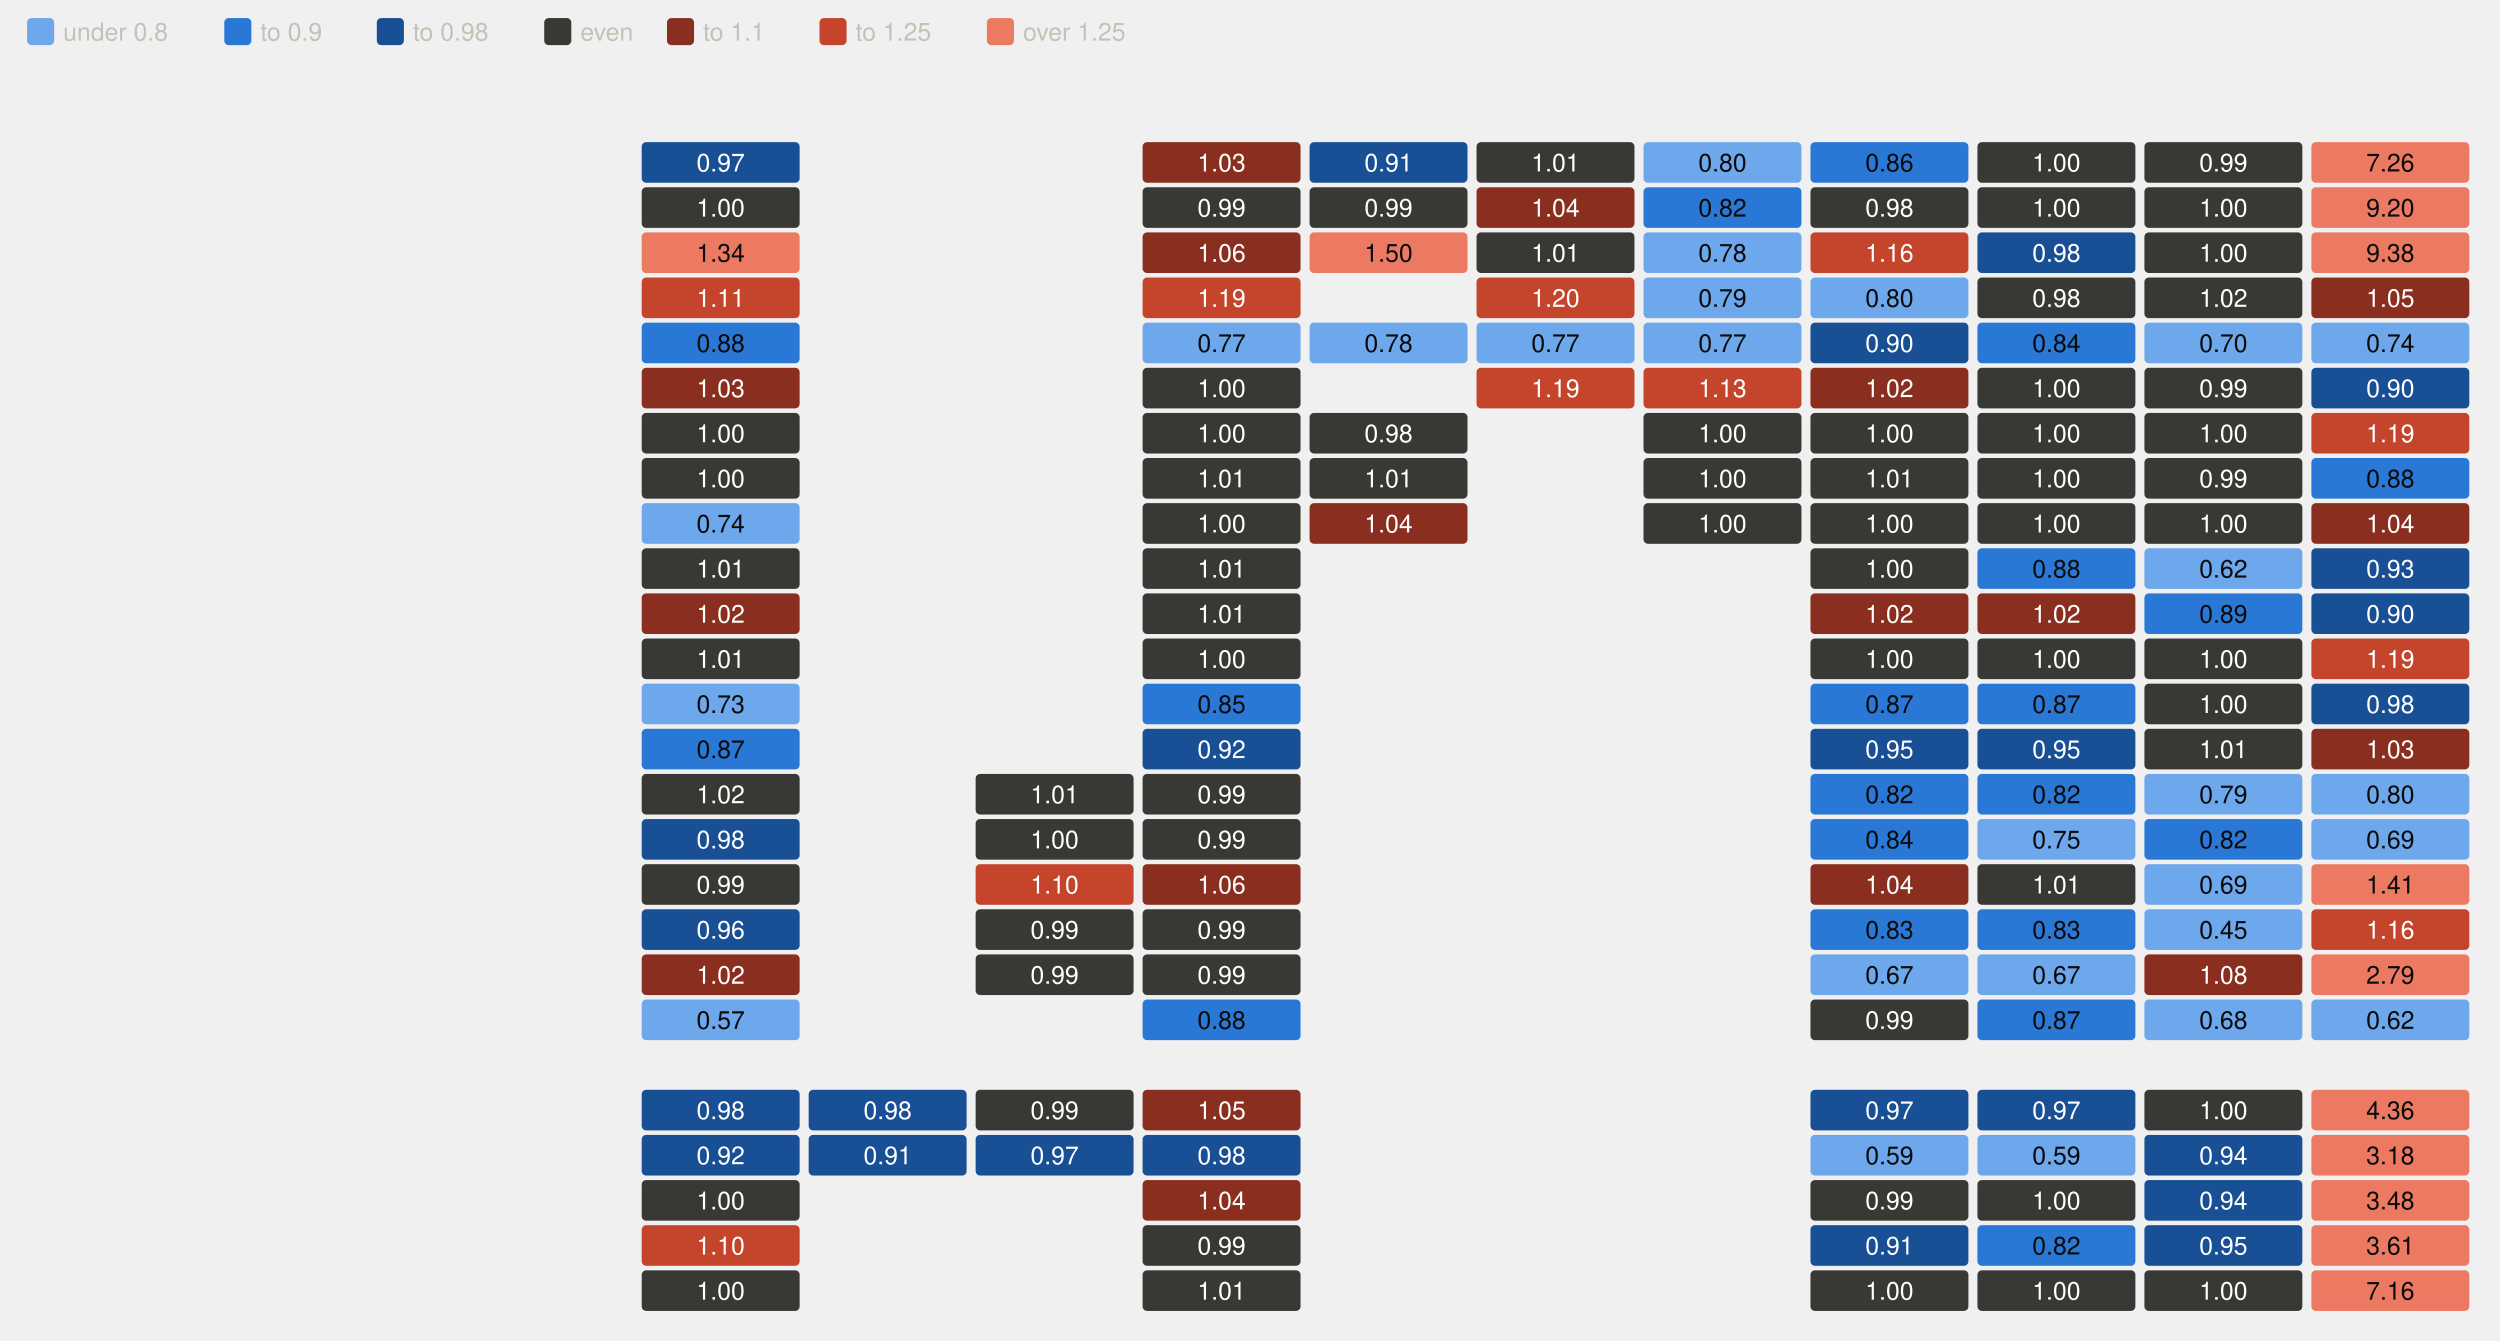
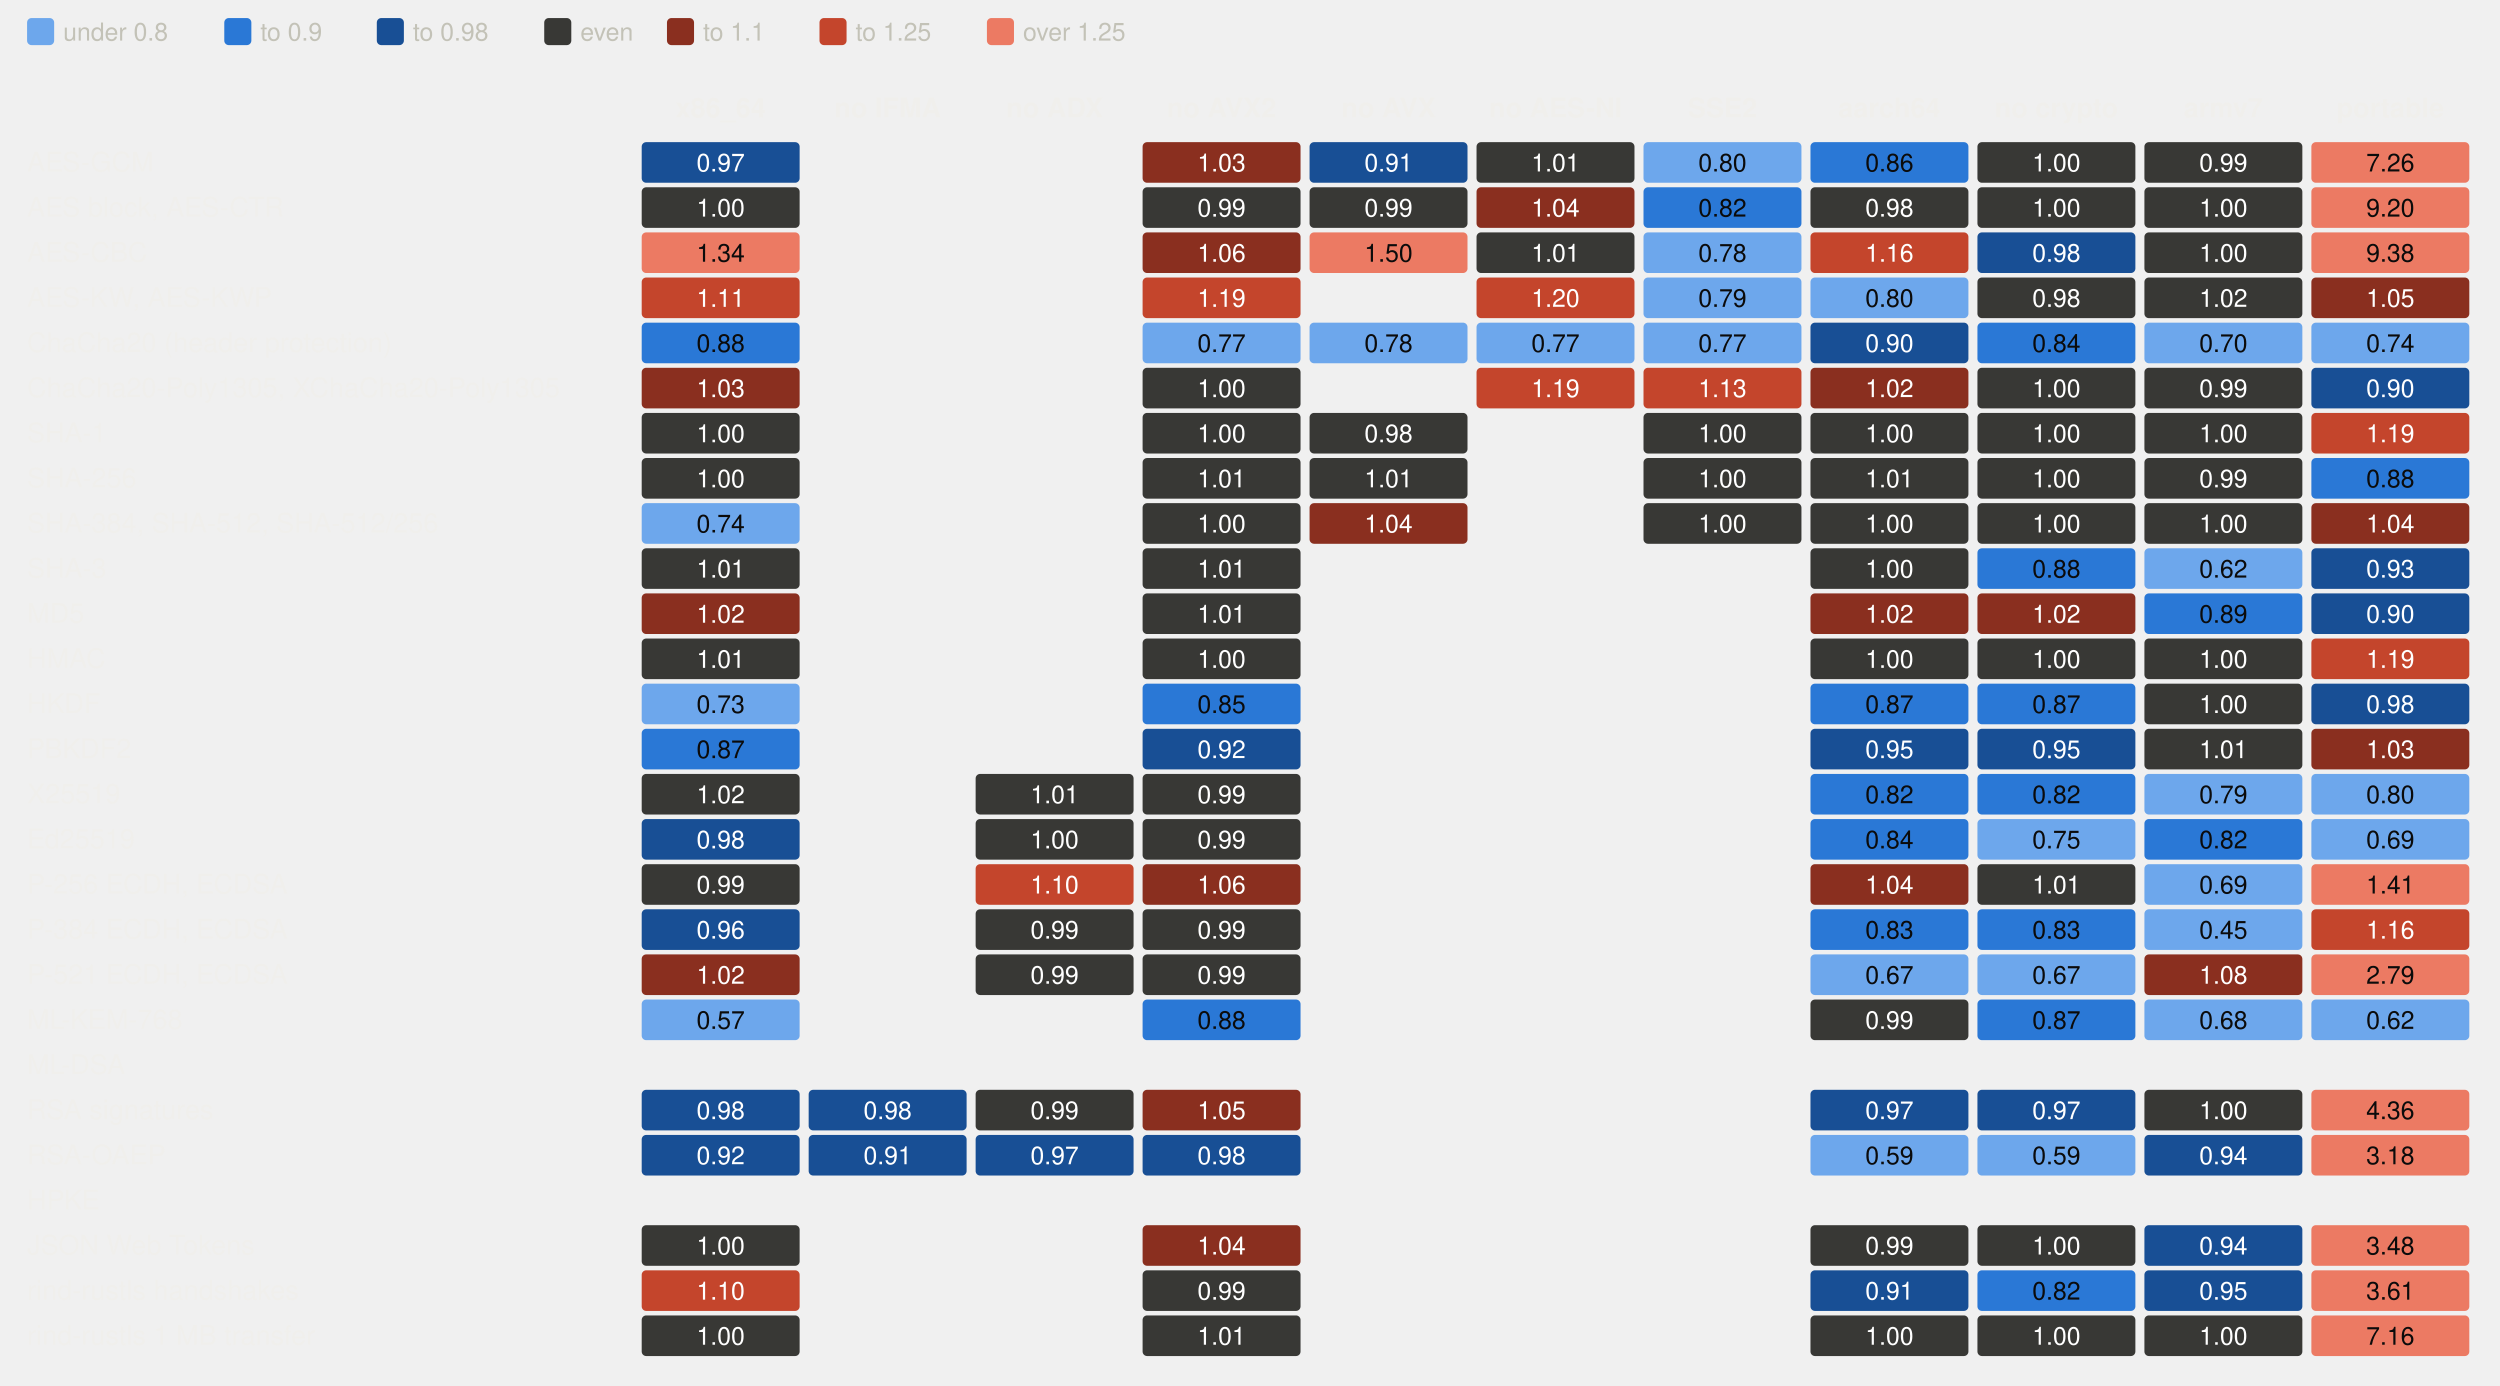
- <svg xmlns="http://www.w3.org/2000/svg" width="1108" height="594" viewBox="0 0 1108 594" font-family="-apple-system, BlinkMacSystemFont, 'Segoe UI', Helvetica, Arial, sans-serif" role="img">
+ <svg xmlns="http://www.w3.org/2000/svg" width="1108" height="614" viewBox="0 0 1108 614" font-family="-apple-system, BlinkMacSystemFont, 'Segoe UI', Helvetica, Arial, sans-serif" role="img">
  <rect x="12.0" y="8.0" width="12.0" height="12.0" rx="2" fill="#6da7ec" />
  <text x="28.0" y="18.0" font-size="11" text-anchor="start" font-weight="normal" fill="#c3c2b7">under 0.8</text>
  <rect x="99.4" y="8.0" width="12.0" height="12.0" rx="2" fill="#2a78d6" />
  <text x="115.4" y="18.0" font-size="11" text-anchor="start" font-weight="normal" fill="#c3c2b7">to 0.9</text>
  <rect x="167.0" y="8.0" width="12.0" height="12.0" rx="2" fill="#184f95" />
  <text x="183.0" y="18.0" font-size="11" text-anchor="start" font-weight="normal" fill="#c3c2b7">to 0.98</text>
  <rect x="241.2" y="8.0" width="12.0" height="12.0" rx="2" fill="#383835" />
  <text x="257.2" y="18.0" font-size="11" text-anchor="start" font-weight="normal" fill="#c3c2b7">even</text>
  <rect x="295.6" y="8.0" width="12.0" height="12.0" rx="2" fill="#8a2f1f" />
  <text x="311.6" y="18.0" font-size="11" text-anchor="start" font-weight="normal" fill="#c3c2b7">to 1.1</text>
  <rect x="363.2" y="8.0" width="12.0" height="12.0" rx="2" fill="#c4452c" />
  <text x="379.2" y="18.0" font-size="11" text-anchor="start" font-weight="normal" fill="#c3c2b7">to 1.25</text>
  <rect x="437.4" y="8.0" width="12.0" height="12.0" rx="2" fill="#ec7a63" />
  <text x="453.4" y="18.0" font-size="11" text-anchor="start" font-weight="normal" fill="#c3c2b7">over 1.25</text>
  <text x="319.4" y="52.0" font-size="12" text-anchor="middle" font-weight="bold" fill="#f0efec">x86_64</text>
  <text x="393.4" y="52.0" font-size="12" text-anchor="middle" font-weight="bold" fill="#f0efec">no IFMA</text>
  <text x="467.4" y="52.0" font-size="12" text-anchor="middle" font-weight="bold" fill="#f0efec">no ADX</text>
  <text x="541.4" y="52.0" font-size="12" text-anchor="middle" font-weight="bold" fill="#f0efec">no AVX2</text>
  <text x="615.4" y="52.0" font-size="12" text-anchor="middle" font-weight="bold" fill="#f0efec">no AVX</text>
  <text x="689.4" y="52.0" font-size="12" text-anchor="middle" font-weight="bold" fill="#f0efec">no AES-NI</text>
  <text x="763.4" y="52.0" font-size="12" text-anchor="middle" font-weight="bold" fill="#f0efec">SSE2</text>
  <text x="837.4" y="52.0" font-size="12" text-anchor="middle" font-weight="bold" fill="#f0efec">aarch64</text>
  <text x="911.4" y="52.0" font-size="12" text-anchor="middle" font-weight="bold" fill="#f0efec">no crypto</text>
  <text x="985.4" y="52.0" font-size="12" text-anchor="middle" font-weight="bold" fill="#f0efec">armv7</text>
  <text x="1059.4" y="52.0" font-size="12" text-anchor="middle" font-weight="bold" fill="#f0efec">portable</text>
  <text x="12.0" y="76.0" font-size="12" text-anchor="start" font-weight="normal" fill="#f0efec">AES-GCM</text>
  <rect x="284.4" y="63.0" width="70.0" height="18.0" rx="2" fill="#184f95" />
  <text x="319.4" y="76.0" font-size="11" text-anchor="middle" font-weight="normal" fill="#ffffff">0.97</text>
  <rect x="506.4" y="63.0" width="70.0" height="18.0" rx="2" fill="#8a2f1f" />
  <text x="541.4" y="76.0" font-size="11" text-anchor="middle" font-weight="normal" fill="#ffffff">1.03</text>
  <rect x="580.4" y="63.0" width="70.0" height="18.0" rx="2" fill="#184f95" />
  <text x="615.4" y="76.0" font-size="11" text-anchor="middle" font-weight="normal" fill="#ffffff">0.91</text>
  <rect x="654.4" y="63.0" width="70.0" height="18.0" rx="2" fill="#383835" />
  <text x="689.4" y="76.0" font-size="11" text-anchor="middle" font-weight="normal" fill="#ffffff">1.01</text>
  <rect x="728.4" y="63.0" width="70.0" height="18.0" rx="2" fill="#6da7ec" />
  <text x="763.4" y="76.0" font-size="11" text-anchor="middle" font-weight="normal" fill="#0b0b0b">0.80</text>
  <rect x="802.4" y="63.0" width="70.0" height="18.0" rx="2" fill="#2a78d6" />
  <text x="837.4" y="76.0" font-size="11" text-anchor="middle" font-weight="normal" fill="#0b0b0b">0.86</text>
  <rect x="876.4" y="63.0" width="70.0" height="18.0" rx="2" fill="#383835" />
  <text x="911.4" y="76.0" font-size="11" text-anchor="middle" font-weight="normal" fill="#ffffff">1.00</text>
  <rect x="950.4" y="63.0" width="70.0" height="18.0" rx="2" fill="#383835" />
  <text x="985.4" y="76.0" font-size="11" text-anchor="middle" font-weight="normal" fill="#ffffff">0.99</text>
  <rect x="1024.4" y="63.0" width="70.0" height="18.0" rx="2" fill="#ec7a63" />
  <text x="1059.4" y="76.0" font-size="11" text-anchor="middle" font-weight="normal" fill="#0b0b0b">7.26</text>
  <text x="12.0" y="96.0" font-size="12" text-anchor="start" font-weight="normal" fill="#f0efec">AES block, AES-CTR</text>
  <rect x="284.4" y="83.0" width="70.0" height="18.0" rx="2" fill="#383835" />
  <text x="319.4" y="96.0" font-size="11" text-anchor="middle" font-weight="normal" fill="#ffffff">1.00</text>
  <rect x="506.4" y="83.0" width="70.0" height="18.0" rx="2" fill="#383835" />
  <text x="541.4" y="96.0" font-size="11" text-anchor="middle" font-weight="normal" fill="#ffffff">0.99</text>
  <rect x="580.4" y="83.0" width="70.0" height="18.0" rx="2" fill="#383835" />
  <text x="615.4" y="96.0" font-size="11" text-anchor="middle" font-weight="normal" fill="#ffffff">0.99</text>
  <rect x="654.4" y="83.0" width="70.0" height="18.0" rx="2" fill="#8a2f1f" />
  <text x="689.4" y="96.0" font-size="11" text-anchor="middle" font-weight="normal" fill="#ffffff">1.04</text>
  <rect x="728.4" y="83.0" width="70.0" height="18.0" rx="2" fill="#2a78d6" />
  <text x="763.4" y="96.0" font-size="11" text-anchor="middle" font-weight="normal" fill="#0b0b0b">0.82</text>
  <rect x="802.4" y="83.0" width="70.0" height="18.0" rx="2" fill="#383835" />
  <text x="837.4" y="96.0" font-size="11" text-anchor="middle" font-weight="normal" fill="#ffffff">0.98</text>
  <rect x="876.4" y="83.0" width="70.0" height="18.0" rx="2" fill="#383835" />
  <text x="911.4" y="96.0" font-size="11" text-anchor="middle" font-weight="normal" fill="#ffffff">1.00</text>
  <rect x="950.4" y="83.0" width="70.0" height="18.0" rx="2" fill="#383835" />
  <text x="985.4" y="96.0" font-size="11" text-anchor="middle" font-weight="normal" fill="#ffffff">1.00</text>
  <rect x="1024.4" y="83.0" width="70.0" height="18.0" rx="2" fill="#ec7a63" />
  <text x="1059.4" y="96.0" font-size="11" text-anchor="middle" font-weight="normal" fill="#0b0b0b">9.20</text>
  <text x="12.0" y="116.0" font-size="12" text-anchor="start" font-weight="normal" fill="#f0efec">AES-CBC</text>
  <rect x="284.4" y="103.0" width="70.0" height="18.0" rx="2" fill="#ec7a63" />
  <text x="319.4" y="116.0" font-size="11" text-anchor="middle" font-weight="normal" fill="#0b0b0b">1.34</text>
  <rect x="506.4" y="103.0" width="70.0" height="18.0" rx="2" fill="#8a2f1f" />
  <text x="541.4" y="116.0" font-size="11" text-anchor="middle" font-weight="normal" fill="#ffffff">1.06</text>
  <rect x="580.4" y="103.0" width="70.0" height="18.0" rx="2" fill="#ec7a63" />
  <text x="615.4" y="116.0" font-size="11" text-anchor="middle" font-weight="normal" fill="#0b0b0b">1.50</text>
  <rect x="654.4" y="103.0" width="70.0" height="18.0" rx="2" fill="#383835" />
  <text x="689.4" y="116.0" font-size="11" text-anchor="middle" font-weight="normal" fill="#ffffff">1.01</text>
  <rect x="728.4" y="103.0" width="70.0" height="18.0" rx="2" fill="#6da7ec" />
  <text x="763.4" y="116.0" font-size="11" text-anchor="middle" font-weight="normal" fill="#0b0b0b">0.78</text>
  <rect x="802.4" y="103.0" width="70.0" height="18.0" rx="2" fill="#c4452c" />
  <text x="837.4" y="116.0" font-size="11" text-anchor="middle" font-weight="normal" fill="#ffffff">1.16</text>
  <rect x="876.4" y="103.0" width="70.0" height="18.0" rx="2" fill="#184f95" />
  <text x="911.4" y="116.0" font-size="11" text-anchor="middle" font-weight="normal" fill="#ffffff">0.98</text>
  <rect x="950.4" y="103.0" width="70.0" height="18.0" rx="2" fill="#383835" />
  <text x="985.4" y="116.0" font-size="11" text-anchor="middle" font-weight="normal" fill="#ffffff">1.00</text>
  <rect x="1024.4" y="103.0" width="70.0" height="18.0" rx="2" fill="#ec7a63" />
  <text x="1059.4" y="116.0" font-size="11" text-anchor="middle" font-weight="normal" fill="#0b0b0b">9.38</text>
  <text x="12.0" y="136.0" font-size="12" text-anchor="start" font-weight="normal" fill="#f0efec">AES-KW, AES-KWP</text>
  <rect x="284.4" y="123.0" width="70.0" height="18.0" rx="2" fill="#c4452c" />
  <text x="319.4" y="136.0" font-size="11" text-anchor="middle" font-weight="normal" fill="#ffffff">1.11</text>
  <rect x="506.4" y="123.0" width="70.0" height="18.0" rx="2" fill="#c4452c" />
  <text x="541.4" y="136.0" font-size="11" text-anchor="middle" font-weight="normal" fill="#ffffff">1.19</text>
  <rect x="654.4" y="123.0" width="70.0" height="18.0" rx="2" fill="#c4452c" />
  <text x="689.4" y="136.0" font-size="11" text-anchor="middle" font-weight="normal" fill="#ffffff">1.20</text>
  <rect x="728.4" y="123.0" width="70.0" height="18.0" rx="2" fill="#6da7ec" />
  <text x="763.4" y="136.0" font-size="11" text-anchor="middle" font-weight="normal" fill="#0b0b0b">0.79</text>
  <rect x="802.4" y="123.0" width="70.0" height="18.0" rx="2" fill="#6da7ec" />
  <text x="837.4" y="136.0" font-size="11" text-anchor="middle" font-weight="normal" fill="#0b0b0b">0.80</text>
  <rect x="876.4" y="123.0" width="70.0" height="18.0" rx="2" fill="#383835" />
  <text x="911.4" y="136.0" font-size="11" text-anchor="middle" font-weight="normal" fill="#ffffff">0.98</text>
  <rect x="950.4" y="123.0" width="70.0" height="18.0" rx="2" fill="#383835" />
  <text x="985.4" y="136.0" font-size="11" text-anchor="middle" font-weight="normal" fill="#ffffff">1.02</text>
  <rect x="1024.4" y="123.0" width="70.0" height="18.0" rx="2" fill="#8a2f1f" />
  <text x="1059.4" y="136.0" font-size="11" text-anchor="middle" font-weight="normal" fill="#ffffff">1.05</text>
  <text x="12.0" y="156.0" font-size="12" text-anchor="start" font-weight="normal" fill="#f0efec">ChaCha20 (header protection)</text>
  <rect x="284.4" y="143.0" width="70.0" height="18.0" rx="2" fill="#2a78d6" />
  <text x="319.4" y="156.0" font-size="11" text-anchor="middle" font-weight="normal" fill="#0b0b0b">0.88</text>
  <rect x="506.4" y="143.0" width="70.0" height="18.0" rx="2" fill="#6da7ec" />
  <text x="541.4" y="156.0" font-size="11" text-anchor="middle" font-weight="normal" fill="#0b0b0b">0.77</text>
  <rect x="580.4" y="143.0" width="70.0" height="18.0" rx="2" fill="#6da7ec" />
  <text x="615.4" y="156.0" font-size="11" text-anchor="middle" font-weight="normal" fill="#0b0b0b">0.78</text>
  <rect x="654.4" y="143.0" width="70.0" height="18.0" rx="2" fill="#6da7ec" />
  <text x="689.4" y="156.0" font-size="11" text-anchor="middle" font-weight="normal" fill="#0b0b0b">0.77</text>
  <rect x="728.4" y="143.0" width="70.0" height="18.0" rx="2" fill="#6da7ec" />
  <text x="763.4" y="156.0" font-size="11" text-anchor="middle" font-weight="normal" fill="#0b0b0b">0.77</text>
  <rect x="802.4" y="143.0" width="70.0" height="18.0" rx="2" fill="#184f95" />
  <text x="837.4" y="156.0" font-size="11" text-anchor="middle" font-weight="normal" fill="#ffffff">0.90</text>
  <rect x="876.4" y="143.0" width="70.0" height="18.0" rx="2" fill="#2a78d6" />
  <text x="911.4" y="156.0" font-size="11" text-anchor="middle" font-weight="normal" fill="#0b0b0b">0.84</text>
  <rect x="950.4" y="143.0" width="70.0" height="18.0" rx="2" fill="#6da7ec" />
  <text x="985.4" y="156.0" font-size="11" text-anchor="middle" font-weight="normal" fill="#0b0b0b">0.70</text>
  <rect x="1024.4" y="143.0" width="70.0" height="18.0" rx="2" fill="#6da7ec" />
  <text x="1059.4" y="156.0" font-size="11" text-anchor="middle" font-weight="normal" fill="#0b0b0b">0.74</text>
  <text x="12.0" y="176.0" font-size="12" text-anchor="start" font-weight="normal" fill="#f0efec">ChaCha20-Poly1305, XChaCha20-Poly1305</text>
  <rect x="284.4" y="163.0" width="70.0" height="18.0" rx="2" fill="#8a2f1f" />
  <text x="319.4" y="176.0" font-size="11" text-anchor="middle" font-weight="normal" fill="#ffffff">1.03</text>
  <rect x="506.4" y="163.0" width="70.0" height="18.0" rx="2" fill="#383835" />
  <text x="541.4" y="176.0" font-size="11" text-anchor="middle" font-weight="normal" fill="#ffffff">1.00</text>
  <rect x="654.4" y="163.0" width="70.0" height="18.0" rx="2" fill="#c4452c" />
  <text x="689.4" y="176.0" font-size="11" text-anchor="middle" font-weight="normal" fill="#ffffff">1.19</text>
  <rect x="728.4" y="163.0" width="70.0" height="18.0" rx="2" fill="#c4452c" />
  <text x="763.4" y="176.0" font-size="11" text-anchor="middle" font-weight="normal" fill="#ffffff">1.13</text>
  <rect x="802.4" y="163.0" width="70.0" height="18.0" rx="2" fill="#8a2f1f" />
  <text x="837.4" y="176.0" font-size="11" text-anchor="middle" font-weight="normal" fill="#ffffff">1.02</text>
  <rect x="876.4" y="163.0" width="70.0" height="18.0" rx="2" fill="#383835" />
  <text x="911.4" y="176.0" font-size="11" text-anchor="middle" font-weight="normal" fill="#ffffff">1.00</text>
  <rect x="950.4" y="163.0" width="70.0" height="18.0" rx="2" fill="#383835" />
  <text x="985.4" y="176.0" font-size="11" text-anchor="middle" font-weight="normal" fill="#ffffff">0.99</text>
  <rect x="1024.4" y="163.0" width="70.0" height="18.0" rx="2" fill="#184f95" />
  <text x="1059.4" y="176.0" font-size="11" text-anchor="middle" font-weight="normal" fill="#ffffff">0.90</text>
  <text x="12.0" y="196.0" font-size="12" text-anchor="start" font-weight="normal" fill="#f0efec">SHA-1</text>
  <rect x="284.4" y="183.0" width="70.0" height="18.0" rx="2" fill="#383835" />
  <text x="319.4" y="196.0" font-size="11" text-anchor="middle" font-weight="normal" fill="#ffffff">1.00</text>
  <rect x="506.4" y="183.0" width="70.0" height="18.0" rx="2" fill="#383835" />
  <text x="541.4" y="196.0" font-size="11" text-anchor="middle" font-weight="normal" fill="#ffffff">1.00</text>
  <rect x="580.4" y="183.0" width="70.0" height="18.0" rx="2" fill="#383835" />
  <text x="615.4" y="196.0" font-size="11" text-anchor="middle" font-weight="normal" fill="#ffffff">0.98</text>
  <rect x="728.4" y="183.0" width="70.0" height="18.0" rx="2" fill="#383835" />
  <text x="763.4" y="196.0" font-size="11" text-anchor="middle" font-weight="normal" fill="#ffffff">1.00</text>
  <rect x="802.4" y="183.0" width="70.0" height="18.0" rx="2" fill="#383835" />
  <text x="837.4" y="196.0" font-size="11" text-anchor="middle" font-weight="normal" fill="#ffffff">1.00</text>
  <rect x="876.4" y="183.0" width="70.0" height="18.0" rx="2" fill="#383835" />
  <text x="911.4" y="196.0" font-size="11" text-anchor="middle" font-weight="normal" fill="#ffffff">1.00</text>
  <rect x="950.4" y="183.0" width="70.0" height="18.0" rx="2" fill="#383835" />
  <text x="985.4" y="196.0" font-size="11" text-anchor="middle" font-weight="normal" fill="#ffffff">1.00</text>
  <rect x="1024.4" y="183.0" width="70.0" height="18.0" rx="2" fill="#c4452c" />
  <text x="1059.4" y="196.0" font-size="11" text-anchor="middle" font-weight="normal" fill="#ffffff">1.19</text>
  <text x="12.0" y="216.0" font-size="12" text-anchor="start" font-weight="normal" fill="#f0efec">SHA-256</text>
  <rect x="284.4" y="203.0" width="70.0" height="18.0" rx="2" fill="#383835" />
  <text x="319.4" y="216.0" font-size="11" text-anchor="middle" font-weight="normal" fill="#ffffff">1.00</text>
  <rect x="506.4" y="203.0" width="70.0" height="18.0" rx="2" fill="#383835" />
  <text x="541.4" y="216.0" font-size="11" text-anchor="middle" font-weight="normal" fill="#ffffff">1.01</text>
  <rect x="580.4" y="203.0" width="70.0" height="18.0" rx="2" fill="#383835" />
  <text x="615.4" y="216.0" font-size="11" text-anchor="middle" font-weight="normal" fill="#ffffff">1.01</text>
  <rect x="728.4" y="203.0" width="70.0" height="18.0" rx="2" fill="#383835" />
  <text x="763.4" y="216.0" font-size="11" text-anchor="middle" font-weight="normal" fill="#ffffff">1.00</text>
  <rect x="802.4" y="203.0" width="70.0" height="18.0" rx="2" fill="#383835" />
  <text x="837.4" y="216.0" font-size="11" text-anchor="middle" font-weight="normal" fill="#ffffff">1.01</text>
  <rect x="876.4" y="203.0" width="70.0" height="18.0" rx="2" fill="#383835" />
  <text x="911.4" y="216.0" font-size="11" text-anchor="middle" font-weight="normal" fill="#ffffff">1.00</text>
  <rect x="950.4" y="203.0" width="70.0" height="18.0" rx="2" fill="#383835" />
  <text x="985.4" y="216.0" font-size="11" text-anchor="middle" font-weight="normal" fill="#ffffff">0.99</text>
  <rect x="1024.4" y="203.0" width="70.0" height="18.0" rx="2" fill="#2a78d6" />
  <text x="1059.4" y="216.0" font-size="11" text-anchor="middle" font-weight="normal" fill="#0b0b0b">0.88</text>
  <text x="12.0" y="236.0" font-size="12" text-anchor="start" font-weight="normal" fill="#f0efec">SHA-384, SHA-512, SHA-512/256</text>
  <rect x="284.4" y="223.0" width="70.0" height="18.0" rx="2" fill="#6da7ec" />
  <text x="319.4" y="236.0" font-size="11" text-anchor="middle" font-weight="normal" fill="#0b0b0b">0.74</text>
  <rect x="506.4" y="223.0" width="70.0" height="18.0" rx="2" fill="#383835" />
  <text x="541.4" y="236.0" font-size="11" text-anchor="middle" font-weight="normal" fill="#ffffff">1.00</text>
  <rect x="580.4" y="223.0" width="70.0" height="18.0" rx="2" fill="#8a2f1f" />
  <text x="615.4" y="236.0" font-size="11" text-anchor="middle" font-weight="normal" fill="#ffffff">1.04</text>
  <rect x="728.4" y="223.0" width="70.0" height="18.0" rx="2" fill="#383835" />
  <text x="763.4" y="236.0" font-size="11" text-anchor="middle" font-weight="normal" fill="#ffffff">1.00</text>
  <rect x="802.4" y="223.0" width="70.0" height="18.0" rx="2" fill="#383835" />
  <text x="837.4" y="236.0" font-size="11" text-anchor="middle" font-weight="normal" fill="#ffffff">1.00</text>
  <rect x="876.4" y="223.0" width="70.0" height="18.0" rx="2" fill="#383835" />
  <text x="911.4" y="236.0" font-size="11" text-anchor="middle" font-weight="normal" fill="#ffffff">1.00</text>
  <rect x="950.4" y="223.0" width="70.0" height="18.0" rx="2" fill="#383835" />
  <text x="985.4" y="236.0" font-size="11" text-anchor="middle" font-weight="normal" fill="#ffffff">1.00</text>
  <rect x="1024.4" y="223.0" width="70.0" height="18.0" rx="2" fill="#8a2f1f" />
  <text x="1059.4" y="236.0" font-size="11" text-anchor="middle" font-weight="normal" fill="#ffffff">1.04</text>
  <text x="12.0" y="256.0" font-size="12" text-anchor="start" font-weight="normal" fill="#f0efec">SHA-3</text>
  <rect x="284.4" y="243.0" width="70.0" height="18.0" rx="2" fill="#383835" />
  <text x="319.4" y="256.0" font-size="11" text-anchor="middle" font-weight="normal" fill="#ffffff">1.01</text>
  <rect x="506.4" y="243.0" width="70.0" height="18.0" rx="2" fill="#383835" />
  <text x="541.4" y="256.0" font-size="11" text-anchor="middle" font-weight="normal" fill="#ffffff">1.01</text>
  <rect x="802.4" y="243.0" width="70.0" height="18.0" rx="2" fill="#383835" />
  <text x="837.4" y="256.0" font-size="11" text-anchor="middle" font-weight="normal" fill="#ffffff">1.00</text>
  <rect x="876.4" y="243.0" width="70.0" height="18.0" rx="2" fill="#2a78d6" />
  <text x="911.4" y="256.0" font-size="11" text-anchor="middle" font-weight="normal" fill="#0b0b0b">0.88</text>
  <rect x="950.4" y="243.0" width="70.0" height="18.0" rx="2" fill="#6da7ec" />
  <text x="985.4" y="256.0" font-size="11" text-anchor="middle" font-weight="normal" fill="#0b0b0b">0.62</text>
  <rect x="1024.4" y="243.0" width="70.0" height="18.0" rx="2" fill="#184f95" />
  <text x="1059.4" y="256.0" font-size="11" text-anchor="middle" font-weight="normal" fill="#ffffff">0.93</text>
  <text x="12.0" y="276.0" font-size="12" text-anchor="start" font-weight="normal" fill="#f0efec">MD5</text>
  <rect x="284.4" y="263.0" width="70.0" height="18.0" rx="2" fill="#8a2f1f" />
  <text x="319.4" y="276.0" font-size="11" text-anchor="middle" font-weight="normal" fill="#ffffff">1.02</text>
  <rect x="506.4" y="263.0" width="70.0" height="18.0" rx="2" fill="#383835" />
  <text x="541.4" y="276.0" font-size="11" text-anchor="middle" font-weight="normal" fill="#ffffff">1.01</text>
  <rect x="802.4" y="263.0" width="70.0" height="18.0" rx="2" fill="#8a2f1f" />
  <text x="837.4" y="276.0" font-size="11" text-anchor="middle" font-weight="normal" fill="#ffffff">1.02</text>
  <rect x="876.4" y="263.0" width="70.0" height="18.0" rx="2" fill="#8a2f1f" />
  <text x="911.4" y="276.0" font-size="11" text-anchor="middle" font-weight="normal" fill="#ffffff">1.02</text>
  <rect x="950.4" y="263.0" width="70.0" height="18.0" rx="2" fill="#2a78d6" />
  <text x="985.4" y="276.0" font-size="11" text-anchor="middle" font-weight="normal" fill="#0b0b0b">0.89</text>
  <rect x="1024.4" y="263.0" width="70.0" height="18.0" rx="2" fill="#184f95" />
  <text x="1059.4" y="276.0" font-size="11" text-anchor="middle" font-weight="normal" fill="#ffffff">0.90</text>
  <text x="12.0" y="296.0" font-size="12" text-anchor="start" font-weight="normal" fill="#f0efec">HMAC</text>
  <rect x="284.4" y="283.0" width="70.0" height="18.0" rx="2" fill="#383835" />
  <text x="319.4" y="296.0" font-size="11" text-anchor="middle" font-weight="normal" fill="#ffffff">1.01</text>
  <rect x="506.4" y="283.0" width="70.0" height="18.0" rx="2" fill="#383835" />
  <text x="541.4" y="296.0" font-size="11" text-anchor="middle" font-weight="normal" fill="#ffffff">1.00</text>
  <rect x="802.4" y="283.0" width="70.0" height="18.0" rx="2" fill="#383835" />
  <text x="837.4" y="296.0" font-size="11" text-anchor="middle" font-weight="normal" fill="#ffffff">1.00</text>
  <rect x="876.4" y="283.0" width="70.0" height="18.0" rx="2" fill="#383835" />
  <text x="911.4" y="296.0" font-size="11" text-anchor="middle" font-weight="normal" fill="#ffffff">1.00</text>
  <rect x="950.4" y="283.0" width="70.0" height="18.0" rx="2" fill="#383835" />
  <text x="985.4" y="296.0" font-size="11" text-anchor="middle" font-weight="normal" fill="#ffffff">1.00</text>
  <rect x="1024.4" y="283.0" width="70.0" height="18.0" rx="2" fill="#c4452c" />
  <text x="1059.4" y="296.0" font-size="11" text-anchor="middle" font-weight="normal" fill="#ffffff">1.19</text>
  <text x="12.0" y="316.0" font-size="12" text-anchor="start" font-weight="normal" fill="#f0efec">HKDF</text>
  <rect x="284.4" y="303.0" width="70.0" height="18.0" rx="2" fill="#6da7ec" />
  <text x="319.4" y="316.0" font-size="11" text-anchor="middle" font-weight="normal" fill="#0b0b0b">0.73</text>
  <rect x="506.4" y="303.0" width="70.0" height="18.0" rx="2" fill="#2a78d6" />
  <text x="541.4" y="316.0" font-size="11" text-anchor="middle" font-weight="normal" fill="#0b0b0b">0.85</text>
  <rect x="802.4" y="303.0" width="70.0" height="18.0" rx="2" fill="#2a78d6" />
  <text x="837.4" y="316.0" font-size="11" text-anchor="middle" font-weight="normal" fill="#0b0b0b">0.87</text>
  <rect x="876.4" y="303.0" width="70.0" height="18.0" rx="2" fill="#2a78d6" />
  <text x="911.4" y="316.0" font-size="11" text-anchor="middle" font-weight="normal" fill="#0b0b0b">0.87</text>
  <rect x="950.4" y="303.0" width="70.0" height="18.0" rx="2" fill="#383835" />
  <text x="985.4" y="316.0" font-size="11" text-anchor="middle" font-weight="normal" fill="#ffffff">1.00</text>
  <rect x="1024.4" y="303.0" width="70.0" height="18.0" rx="2" fill="#184f95" />
  <text x="1059.4" y="316.0" font-size="11" text-anchor="middle" font-weight="normal" fill="#ffffff">0.98</text>
  <text x="12.0" y="336.0" font-size="12" text-anchor="start" font-weight="normal" fill="#f0efec">PBKDF2</text>
  <rect x="284.4" y="323.0" width="70.0" height="18.0" rx="2" fill="#2a78d6" />
  <text x="319.4" y="336.0" font-size="11" text-anchor="middle" font-weight="normal" fill="#0b0b0b">0.87</text>
  <rect x="506.4" y="323.0" width="70.0" height="18.0" rx="2" fill="#184f95" />
  <text x="541.4" y="336.0" font-size="11" text-anchor="middle" font-weight="normal" fill="#ffffff">0.92</text>
  <rect x="802.4" y="323.0" width="70.0" height="18.0" rx="2" fill="#184f95" />
  <text x="837.4" y="336.0" font-size="11" text-anchor="middle" font-weight="normal" fill="#ffffff">0.95</text>
  <rect x="876.4" y="323.0" width="70.0" height="18.0" rx="2" fill="#184f95" />
  <text x="911.4" y="336.0" font-size="11" text-anchor="middle" font-weight="normal" fill="#ffffff">0.95</text>
  <rect x="950.4" y="323.0" width="70.0" height="18.0" rx="2" fill="#383835" />
  <text x="985.4" y="336.0" font-size="11" text-anchor="middle" font-weight="normal" fill="#ffffff">1.01</text>
  <rect x="1024.4" y="323.0" width="70.0" height="18.0" rx="2" fill="#8a2f1f" />
  <text x="1059.4" y="336.0" font-size="11" text-anchor="middle" font-weight="normal" fill="#ffffff">1.03</text>
  <text x="12.0" y="356.0" font-size="12" text-anchor="start" font-weight="normal" fill="#f0efec">X25519</text>
  <rect x="284.4" y="343.0" width="70.0" height="18.0" rx="2" fill="#383835" />
  <text x="319.4" y="356.0" font-size="11" text-anchor="middle" font-weight="normal" fill="#ffffff">1.02</text>
  <rect x="432.4" y="343.0" width="70.0" height="18.0" rx="2" fill="#383835" />
  <text x="467.4" y="356.0" font-size="11" text-anchor="middle" font-weight="normal" fill="#ffffff">1.01</text>
  <rect x="506.4" y="343.0" width="70.0" height="18.0" rx="2" fill="#383835" />
  <text x="541.4" y="356.0" font-size="11" text-anchor="middle" font-weight="normal" fill="#ffffff">0.99</text>
  <rect x="802.4" y="343.0" width="70.0" height="18.0" rx="2" fill="#2a78d6" />
  <text x="837.4" y="356.0" font-size="11" text-anchor="middle" font-weight="normal" fill="#0b0b0b">0.82</text>
  <rect x="876.4" y="343.0" width="70.0" height="18.0" rx="2" fill="#2a78d6" />
  <text x="911.4" y="356.0" font-size="11" text-anchor="middle" font-weight="normal" fill="#0b0b0b">0.82</text>
  <rect x="950.4" y="343.0" width="70.0" height="18.0" rx="2" fill="#6da7ec" />
  <text x="985.4" y="356.0" font-size="11" text-anchor="middle" font-weight="normal" fill="#0b0b0b">0.79</text>
  <rect x="1024.4" y="343.0" width="70.0" height="18.0" rx="2" fill="#6da7ec" />
  <text x="1059.4" y="356.0" font-size="11" text-anchor="middle" font-weight="normal" fill="#0b0b0b">0.80</text>
  <text x="12.0" y="376.0" font-size="12" text-anchor="start" font-weight="normal" fill="#f0efec">Ed25519</text>
  <rect x="284.4" y="363.0" width="70.0" height="18.0" rx="2" fill="#184f95" />
  <text x="319.4" y="376.0" font-size="11" text-anchor="middle" font-weight="normal" fill="#ffffff">0.98</text>
  <rect x="432.4" y="363.0" width="70.0" height="18.0" rx="2" fill="#383835" />
  <text x="467.4" y="376.0" font-size="11" text-anchor="middle" font-weight="normal" fill="#ffffff">1.00</text>
  <rect x="506.4" y="363.0" width="70.0" height="18.0" rx="2" fill="#383835" />
  <text x="541.4" y="376.0" font-size="11" text-anchor="middle" font-weight="normal" fill="#ffffff">0.99</text>
  <rect x="802.4" y="363.0" width="70.0" height="18.0" rx="2" fill="#2a78d6" />
  <text x="837.4" y="376.0" font-size="11" text-anchor="middle" font-weight="normal" fill="#0b0b0b">0.84</text>
  <rect x="876.4" y="363.0" width="70.0" height="18.0" rx="2" fill="#6da7ec" />
  <text x="911.4" y="376.0" font-size="11" text-anchor="middle" font-weight="normal" fill="#0b0b0b">0.75</text>
  <rect x="950.4" y="363.0" width="70.0" height="18.0" rx="2" fill="#2a78d6" />
  <text x="985.4" y="376.0" font-size="11" text-anchor="middle" font-weight="normal" fill="#0b0b0b">0.82</text>
  <rect x="1024.4" y="363.0" width="70.0" height="18.0" rx="2" fill="#6da7ec" />
  <text x="1059.4" y="376.0" font-size="11" text-anchor="middle" font-weight="normal" fill="#0b0b0b">0.69</text>
  <text x="12.0" y="396.0" font-size="12" text-anchor="start" font-weight="normal" fill="#f0efec">P-256 ECDH, ECDSA</text>
  <rect x="284.4" y="383.0" width="70.0" height="18.0" rx="2" fill="#383835" />
  <text x="319.4" y="396.0" font-size="11" text-anchor="middle" font-weight="normal" fill="#ffffff">0.99</text>
  <rect x="432.4" y="383.0" width="70.0" height="18.0" rx="2" fill="#c4452c" />
  <text x="467.4" y="396.0" font-size="11" text-anchor="middle" font-weight="normal" fill="#ffffff">1.10</text>
  <rect x="506.4" y="383.0" width="70.0" height="18.0" rx="2" fill="#8a2f1f" />
  <text x="541.4" y="396.0" font-size="11" text-anchor="middle" font-weight="normal" fill="#ffffff">1.06</text>
  <rect x="802.4" y="383.0" width="70.0" height="18.0" rx="2" fill="#8a2f1f" />
  <text x="837.4" y="396.0" font-size="11" text-anchor="middle" font-weight="normal" fill="#ffffff">1.04</text>
  <rect x="876.4" y="383.0" width="70.0" height="18.0" rx="2" fill="#383835" />
  <text x="911.4" y="396.0" font-size="11" text-anchor="middle" font-weight="normal" fill="#ffffff">1.01</text>
  <rect x="950.4" y="383.0" width="70.0" height="18.0" rx="2" fill="#6da7ec" />
  <text x="985.4" y="396.0" font-size="11" text-anchor="middle" font-weight="normal" fill="#0b0b0b">0.69</text>
  <rect x="1024.4" y="383.0" width="70.0" height="18.0" rx="2" fill="#ec7a63" />
  <text x="1059.4" y="396.0" font-size="11" text-anchor="middle" font-weight="normal" fill="#0b0b0b">1.41</text>
  <text x="12.0" y="416.0" font-size="12" text-anchor="start" font-weight="normal" fill="#f0efec">P-384 ECDH, ECDSA</text>
  <rect x="284.4" y="403.0" width="70.0" height="18.0" rx="2" fill="#184f95" />
  <text x="319.4" y="416.0" font-size="11" text-anchor="middle" font-weight="normal" fill="#ffffff">0.96</text>
  <rect x="432.4" y="403.0" width="70.0" height="18.0" rx="2" fill="#383835" />
  <text x="467.4" y="416.0" font-size="11" text-anchor="middle" font-weight="normal" fill="#ffffff">0.99</text>
  <rect x="506.4" y="403.0" width="70.0" height="18.0" rx="2" fill="#383835" />
  <text x="541.4" y="416.0" font-size="11" text-anchor="middle" font-weight="normal" fill="#ffffff">0.99</text>
  <rect x="802.4" y="403.0" width="70.0" height="18.0" rx="2" fill="#2a78d6" />
  <text x="837.4" y="416.0" font-size="11" text-anchor="middle" font-weight="normal" fill="#0b0b0b">0.83</text>
  <rect x="876.4" y="403.0" width="70.0" height="18.0" rx="2" fill="#2a78d6" />
  <text x="911.4" y="416.0" font-size="11" text-anchor="middle" font-weight="normal" fill="#0b0b0b">0.83</text>
  <rect x="950.4" y="403.0" width="70.0" height="18.0" rx="2" fill="#6da7ec" />
  <text x="985.4" y="416.0" font-size="11" text-anchor="middle" font-weight="normal" fill="#0b0b0b">0.45</text>
  <rect x="1024.4" y="403.0" width="70.0" height="18.0" rx="2" fill="#c4452c" />
  <text x="1059.4" y="416.0" font-size="11" text-anchor="middle" font-weight="normal" fill="#ffffff">1.16</text>
  <text x="12.0" y="436.0" font-size="12" text-anchor="start" font-weight="normal" fill="#f0efec">P-521 ECDH, ECDSA</text>
  <rect x="284.4" y="423.0" width="70.0" height="18.0" rx="2" fill="#8a2f1f" />
  <text x="319.4" y="436.0" font-size="11" text-anchor="middle" font-weight="normal" fill="#ffffff">1.02</text>
  <rect x="432.4" y="423.0" width="70.0" height="18.0" rx="2" fill="#383835" />
  <text x="467.4" y="436.0" font-size="11" text-anchor="middle" font-weight="normal" fill="#ffffff">0.99</text>
  <rect x="506.4" y="423.0" width="70.0" height="18.0" rx="2" fill="#383835" />
  <text x="541.4" y="436.0" font-size="11" text-anchor="middle" font-weight="normal" fill="#ffffff">0.99</text>
  <rect x="802.4" y="423.0" width="70.0" height="18.0" rx="2" fill="#6da7ec" />
  <text x="837.4" y="436.0" font-size="11" text-anchor="middle" font-weight="normal" fill="#0b0b0b">0.67</text>
  <rect x="876.4" y="423.0" width="70.0" height="18.0" rx="2" fill="#6da7ec" />
  <text x="911.4" y="436.0" font-size="11" text-anchor="middle" font-weight="normal" fill="#0b0b0b">0.67</text>
  <rect x="950.4" y="423.0" width="70.0" height="18.0" rx="2" fill="#8a2f1f" />
  <text x="985.4" y="436.0" font-size="11" text-anchor="middle" font-weight="normal" fill="#ffffff">1.08</text>
  <rect x="1024.4" y="423.0" width="70.0" height="18.0" rx="2" fill="#ec7a63" />
  <text x="1059.4" y="436.0" font-size="11" text-anchor="middle" font-weight="normal" fill="#0b0b0b">2.79</text>
  <text x="12.0" y="456.0" font-size="12" text-anchor="start" font-weight="normal" fill="#f0efec">ML-KEM-768</text>
  <rect x="284.4" y="443.0" width="70.0" height="18.0" rx="2" fill="#6da7ec" />
  <text x="319.4" y="456.0" font-size="11" text-anchor="middle" font-weight="normal" fill="#0b0b0b">0.57</text>
  <rect x="506.4" y="443.0" width="70.0" height="18.0" rx="2" fill="#2a78d6" />
  <text x="541.4" y="456.0" font-size="11" text-anchor="middle" font-weight="normal" fill="#0b0b0b">0.88</text>
  <rect x="802.4" y="443.0" width="70.0" height="18.0" rx="2" fill="#383835" />
  <text x="837.4" y="456.0" font-size="11" text-anchor="middle" font-weight="normal" fill="#ffffff">0.99</text>
  <rect x="876.4" y="443.0" width="70.0" height="18.0" rx="2" fill="#2a78d6" />
  <text x="911.4" y="456.0" font-size="11" text-anchor="middle" font-weight="normal" fill="#0b0b0b">0.87</text>
  <rect x="950.4" y="443.0" width="70.0" height="18.0" rx="2" fill="#6da7ec" />
  <text x="985.4" y="456.0" font-size="11" text-anchor="middle" font-weight="normal" fill="#0b0b0b">0.68</text>
  <rect x="1024.4" y="443.0" width="70.0" height="18.0" rx="2" fill="#6da7ec" />
  <text x="1059.4" y="456.0" font-size="11" text-anchor="middle" font-weight="normal" fill="#0b0b0b">0.62</text>
  <text x="12.0" y="476.0" font-size="12" text-anchor="start" font-weight="normal" fill="#f0efec">ML-DSA</text>
  <text x="12.0" y="496.0" font-size="12" text-anchor="start" font-weight="normal" fill="#f0efec">RSA signatures</text>
  <rect x="284.4" y="483.0" width="70.0" height="18.0" rx="2" fill="#184f95" />
  <text x="319.4" y="496.0" font-size="11" text-anchor="middle" font-weight="normal" fill="#ffffff">0.98</text>
  <rect x="358.4" y="483.0" width="70.0" height="18.0" rx="2" fill="#184f95" />
  <text x="393.4" y="496.0" font-size="11" text-anchor="middle" font-weight="normal" fill="#ffffff">0.98</text>
  <rect x="432.4" y="483.0" width="70.0" height="18.0" rx="2" fill="#383835" />
  <text x="467.4" y="496.0" font-size="11" text-anchor="middle" font-weight="normal" fill="#ffffff">0.99</text>
  <rect x="506.4" y="483.0" width="70.0" height="18.0" rx="2" fill="#8a2f1f" />
  <text x="541.4" y="496.0" font-size="11" text-anchor="middle" font-weight="normal" fill="#ffffff">1.05</text>
  <rect x="802.4" y="483.0" width="70.0" height="18.0" rx="2" fill="#184f95" />
  <text x="837.4" y="496.0" font-size="11" text-anchor="middle" font-weight="normal" fill="#ffffff">0.97</text>
  <rect x="876.4" y="483.0" width="70.0" height="18.0" rx="2" fill="#184f95" />
  <text x="911.4" y="496.0" font-size="11" text-anchor="middle" font-weight="normal" fill="#ffffff">0.97</text>
  <rect x="950.4" y="483.0" width="70.0" height="18.0" rx="2" fill="#383835" />
  <text x="985.4" y="496.0" font-size="11" text-anchor="middle" font-weight="normal" fill="#ffffff">1.00</text>
  <rect x="1024.4" y="483.0" width="70.0" height="18.0" rx="2" fill="#ec7a63" />
  <text x="1059.4" y="496.0" font-size="11" text-anchor="middle" font-weight="normal" fill="#0b0b0b">4.36</text>
  <text x="12.0" y="516.0" font-size="12" text-anchor="start" font-weight="normal" fill="#f0efec">RSA-OAEP</text>
  <rect x="284.4" y="503.0" width="70.0" height="18.0" rx="2" fill="#184f95" />
  <text x="319.4" y="516.0" font-size="11" text-anchor="middle" font-weight="normal" fill="#ffffff">0.92</text>
  <rect x="358.4" y="503.0" width="70.0" height="18.0" rx="2" fill="#184f95" />
  <text x="393.4" y="516.0" font-size="11" text-anchor="middle" font-weight="normal" fill="#ffffff">0.91</text>
  <rect x="432.4" y="503.0" width="70.0" height="18.0" rx="2" fill="#184f95" />
  <text x="467.4" y="516.0" font-size="11" text-anchor="middle" font-weight="normal" fill="#ffffff">0.97</text>
  <rect x="506.4" y="503.0" width="70.0" height="18.0" rx="2" fill="#184f95" />
  <text x="541.4" y="516.0" font-size="11" text-anchor="middle" font-weight="normal" fill="#ffffff">0.98</text>
  <rect x="802.4" y="503.0" width="70.0" height="18.0" rx="2" fill="#6da7ec" />
  <text x="837.4" y="516.0" font-size="11" text-anchor="middle" font-weight="normal" fill="#0b0b0b">0.59</text>
  <rect x="876.4" y="503.0" width="70.0" height="18.0" rx="2" fill="#6da7ec" />
  <text x="911.4" y="516.0" font-size="11" text-anchor="middle" font-weight="normal" fill="#0b0b0b">0.59</text>
  <rect x="950.4" y="503.0" width="70.0" height="18.0" rx="2" fill="#184f95" />
  <text x="985.4" y="516.0" font-size="11" text-anchor="middle" font-weight="normal" fill="#ffffff">0.94</text>
  <rect x="1024.4" y="503.0" width="70.0" height="18.0" rx="2" fill="#ec7a63" />
  <text x="1059.4" y="516.0" font-size="11" text-anchor="middle" font-weight="normal" fill="#0b0b0b">3.18</text>
-   <text x="12.0" y="536.0" font-size="12" text-anchor="start" font-weight="normal" fill="#f0efec">JSON Web Tokens</text>
-   <rect x="284.4" y="523.0" width="70.0" height="18.0" rx="2" fill="#383835" />
-   <text x="319.4" y="536.0" font-size="11" text-anchor="middle" font-weight="normal" fill="#ffffff">1.00</text>
-   <rect x="506.4" y="523.0" width="70.0" height="18.0" rx="2" fill="#8a2f1f" />
-   <text x="541.4" y="536.0" font-size="11" text-anchor="middle" font-weight="normal" fill="#ffffff">1.04</text>
-   <rect x="802.4" y="523.0" width="70.0" height="18.0" rx="2" fill="#383835" />
-   <text x="837.4" y="536.0" font-size="11" text-anchor="middle" font-weight="normal" fill="#ffffff">0.99</text>
-   <rect x="876.4" y="523.0" width="70.0" height="18.0" rx="2" fill="#383835" />
-   <text x="911.4" y="536.0" font-size="11" text-anchor="middle" font-weight="normal" fill="#ffffff">1.00</text>
-   <rect x="950.4" y="523.0" width="70.0" height="18.0" rx="2" fill="#184f95" />
-   <text x="985.4" y="536.0" font-size="11" text-anchor="middle" font-weight="normal" fill="#ffffff">0.94</text>
-   <rect x="1024.4" y="523.0" width="70.0" height="18.0" rx="2" fill="#ec7a63" />
-   <text x="1059.4" y="536.0" font-size="11" text-anchor="middle" font-weight="normal" fill="#0b0b0b">3.48</text>
-   <text x="12.0" y="556.0" font-size="12" text-anchor="start" font-weight="normal" fill="#f0efec">rind-rustls handshakes</text>
-   <rect x="284.4" y="543.0" width="70.0" height="18.0" rx="2" fill="#c4452c" />
-   <text x="319.4" y="556.0" font-size="11" text-anchor="middle" font-weight="normal" fill="#ffffff">1.10</text>
-   <rect x="506.4" y="543.0" width="70.0" height="18.0" rx="2" fill="#383835" />
-   <text x="541.4" y="556.0" font-size="11" text-anchor="middle" font-weight="normal" fill="#ffffff">0.99</text>
-   <rect x="802.4" y="543.0" width="70.0" height="18.0" rx="2" fill="#184f95" />
-   <text x="837.4" y="556.0" font-size="11" text-anchor="middle" font-weight="normal" fill="#ffffff">0.91</text>
-   <rect x="876.4" y="543.0" width="70.0" height="18.0" rx="2" fill="#2a78d6" />
-   <text x="911.4" y="556.0" font-size="11" text-anchor="middle" font-weight="normal" fill="#0b0b0b">0.82</text>
+   <text x="12.0" y="536.0" font-size="12" text-anchor="start" font-weight="normal" fill="#f0efec">HPKE</text>
+   <text x="12.0" y="556.0" font-size="12" text-anchor="start" font-weight="normal" fill="#f0efec">JSON Web Tokens</text>
+   <rect x="284.4" y="543.0" width="70.0" height="18.0" rx="2" fill="#383835" />
+   <text x="319.4" y="556.0" font-size="11" text-anchor="middle" font-weight="normal" fill="#ffffff">1.00</text>
+   <rect x="506.4" y="543.0" width="70.0" height="18.0" rx="2" fill="#8a2f1f" />
+   <text x="541.4" y="556.0" font-size="11" text-anchor="middle" font-weight="normal" fill="#ffffff">1.04</text>
+   <rect x="802.4" y="543.0" width="70.0" height="18.0" rx="2" fill="#383835" />
+   <text x="837.4" y="556.0" font-size="11" text-anchor="middle" font-weight="normal" fill="#ffffff">0.99</text>
+   <rect x="876.4" y="543.0" width="70.0" height="18.0" rx="2" fill="#383835" />
+   <text x="911.4" y="556.0" font-size="11" text-anchor="middle" font-weight="normal" fill="#ffffff">1.00</text>
  <rect x="950.4" y="543.0" width="70.0" height="18.0" rx="2" fill="#184f95" />
-   <text x="985.4" y="556.0" font-size="11" text-anchor="middle" font-weight="normal" fill="#ffffff">0.95</text>
+   <text x="985.4" y="556.0" font-size="11" text-anchor="middle" font-weight="normal" fill="#ffffff">0.94</text>
  <rect x="1024.4" y="543.0" width="70.0" height="18.0" rx="2" fill="#ec7a63" />
-   <text x="1059.4" y="556.0" font-size="11" text-anchor="middle" font-weight="normal" fill="#0b0b0b">3.61</text>
-   <text x="12.0" y="576.0" font-size="12" text-anchor="start" font-weight="normal" fill="#f0efec">rind-rustls 1 MB transfer</text>
-   <rect x="284.4" y="563.0" width="70.0" height="18.0" rx="2" fill="#383835" />
-   <text x="319.4" y="576.0" font-size="11" text-anchor="middle" font-weight="normal" fill="#ffffff">1.00</text>
+   <text x="1059.4" y="556.0" font-size="11" text-anchor="middle" font-weight="normal" fill="#0b0b0b">3.48</text>
+   <text x="12.0" y="576.0" font-size="12" text-anchor="start" font-weight="normal" fill="#f0efec">rind-rustls handshakes</text>
+   <rect x="284.4" y="563.0" width="70.0" height="18.0" rx="2" fill="#c4452c" />
+   <text x="319.4" y="576.0" font-size="11" text-anchor="middle" font-weight="normal" fill="#ffffff">1.10</text>
  <rect x="506.4" y="563.0" width="70.0" height="18.0" rx="2" fill="#383835" />
-   <text x="541.4" y="576.0" font-size="11" text-anchor="middle" font-weight="normal" fill="#ffffff">1.01</text>
-   <rect x="802.4" y="563.0" width="70.0" height="18.0" rx="2" fill="#383835" />
-   <text x="837.4" y="576.0" font-size="11" text-anchor="middle" font-weight="normal" fill="#ffffff">1.00</text>
-   <rect x="876.4" y="563.0" width="70.0" height="18.0" rx="2" fill="#383835" />
-   <text x="911.4" y="576.0" font-size="11" text-anchor="middle" font-weight="normal" fill="#ffffff">1.00</text>
-   <rect x="950.4" y="563.0" width="70.0" height="18.0" rx="2" fill="#383835" />
-   <text x="985.4" y="576.0" font-size="11" text-anchor="middle" font-weight="normal" fill="#ffffff">1.00</text>
+   <text x="541.4" y="576.0" font-size="11" text-anchor="middle" font-weight="normal" fill="#ffffff">0.99</text>
+   <rect x="802.4" y="563.0" width="70.0" height="18.0" rx="2" fill="#184f95" />
+   <text x="837.4" y="576.0" font-size="11" text-anchor="middle" font-weight="normal" fill="#ffffff">0.91</text>
+   <rect x="876.4" y="563.0" width="70.0" height="18.0" rx="2" fill="#2a78d6" />
+   <text x="911.4" y="576.0" font-size="11" text-anchor="middle" font-weight="normal" fill="#0b0b0b">0.82</text>
+   <rect x="950.4" y="563.0" width="70.0" height="18.0" rx="2" fill="#184f95" />
+   <text x="985.4" y="576.0" font-size="11" text-anchor="middle" font-weight="normal" fill="#ffffff">0.95</text>
  <rect x="1024.4" y="563.0" width="70.0" height="18.0" rx="2" fill="#ec7a63" />
-   <text x="1059.4" y="576.0" font-size="11" text-anchor="middle" font-weight="normal" fill="#0b0b0b">7.16</text>
+   <text x="1059.4" y="576.0" font-size="11" text-anchor="middle" font-weight="normal" fill="#0b0b0b">3.61</text>
+   <text x="12.0" y="596.0" font-size="12" text-anchor="start" font-weight="normal" fill="#f0efec">rind-rustls 1 MB transfer</text>
+   <rect x="284.4" y="583.0" width="70.0" height="18.0" rx="2" fill="#383835" />
+   <text x="319.4" y="596.0" font-size="11" text-anchor="middle" font-weight="normal" fill="#ffffff">1.00</text>
+   <rect x="506.4" y="583.0" width="70.0" height="18.0" rx="2" fill="#383835" />
+   <text x="541.4" y="596.0" font-size="11" text-anchor="middle" font-weight="normal" fill="#ffffff">1.01</text>
+   <rect x="802.4" y="583.0" width="70.0" height="18.0" rx="2" fill="#383835" />
+   <text x="837.4" y="596.0" font-size="11" text-anchor="middle" font-weight="normal" fill="#ffffff">1.00</text>
+   <rect x="876.4" y="583.0" width="70.0" height="18.0" rx="2" fill="#383835" />
+   <text x="911.4" y="596.0" font-size="11" text-anchor="middle" font-weight="normal" fill="#ffffff">1.00</text>
+   <rect x="950.4" y="583.0" width="70.0" height="18.0" rx="2" fill="#383835" />
+   <text x="985.4" y="596.0" font-size="11" text-anchor="middle" font-weight="normal" fill="#ffffff">1.00</text>
+   <rect x="1024.4" y="583.0" width="70.0" height="18.0" rx="2" fill="#ec7a63" />
+   <text x="1059.4" y="596.0" font-size="11" text-anchor="middle" font-weight="normal" fill="#0b0b0b">7.16</text>
</svg>
